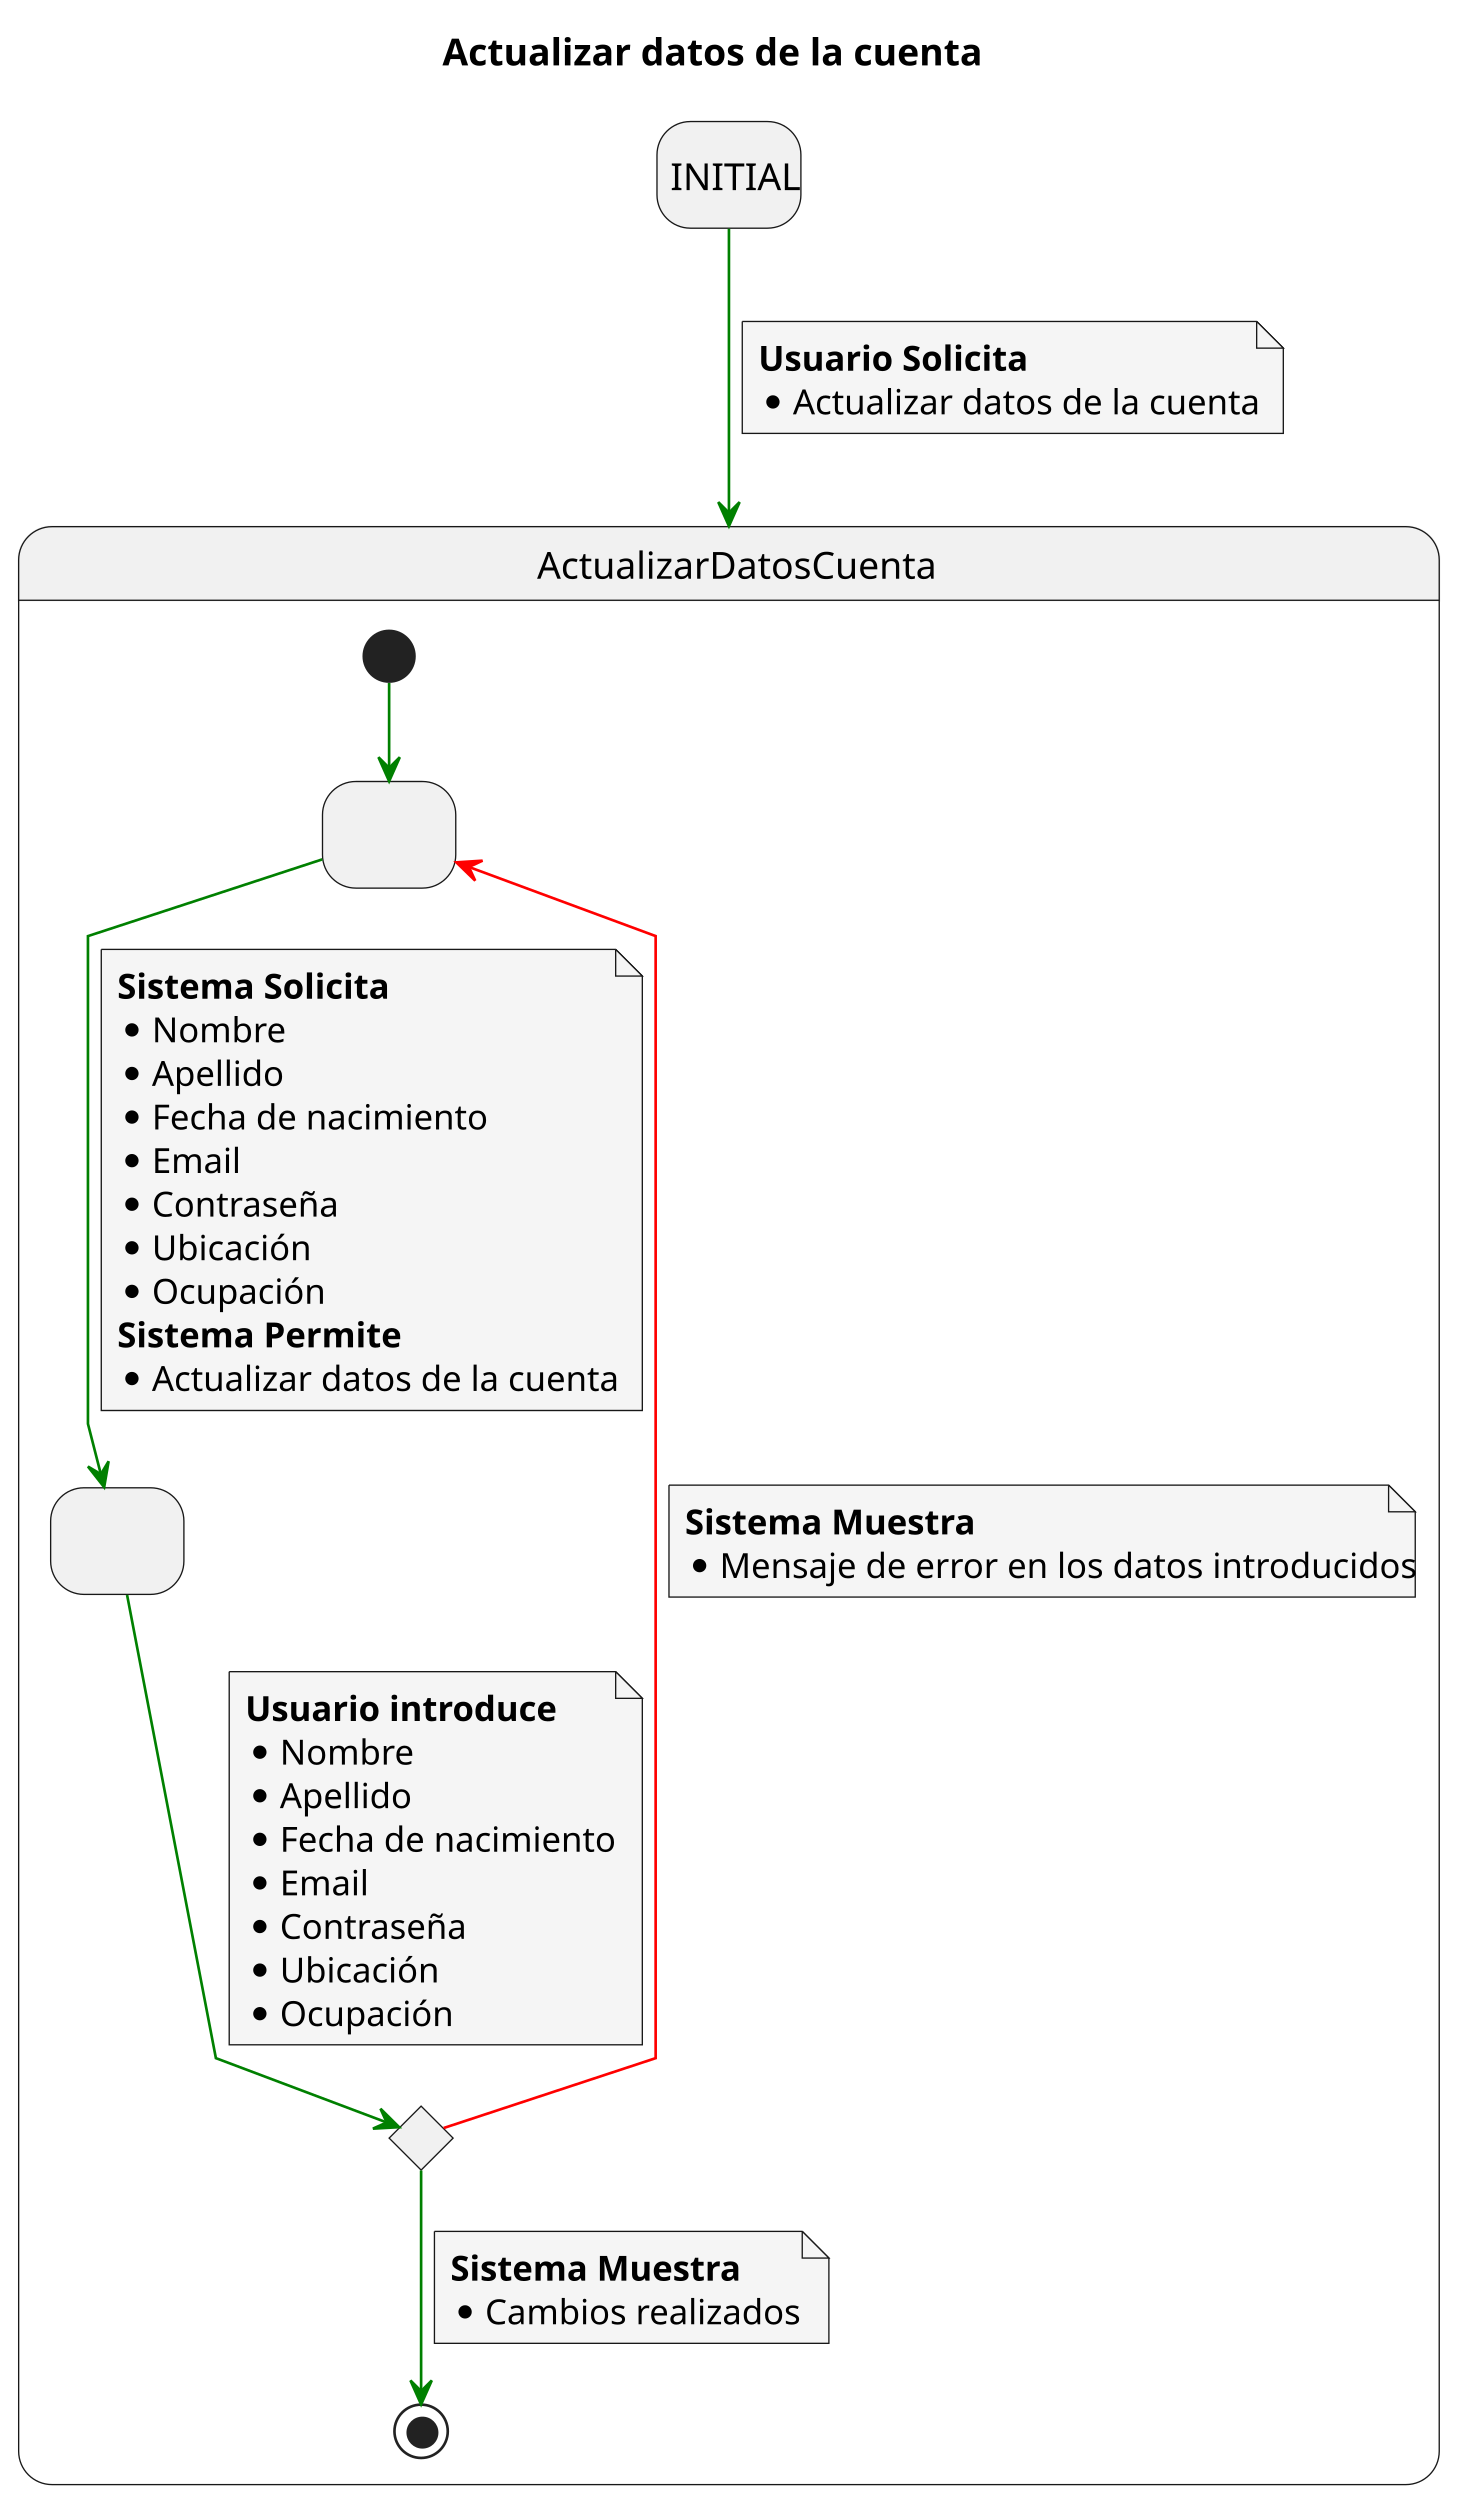
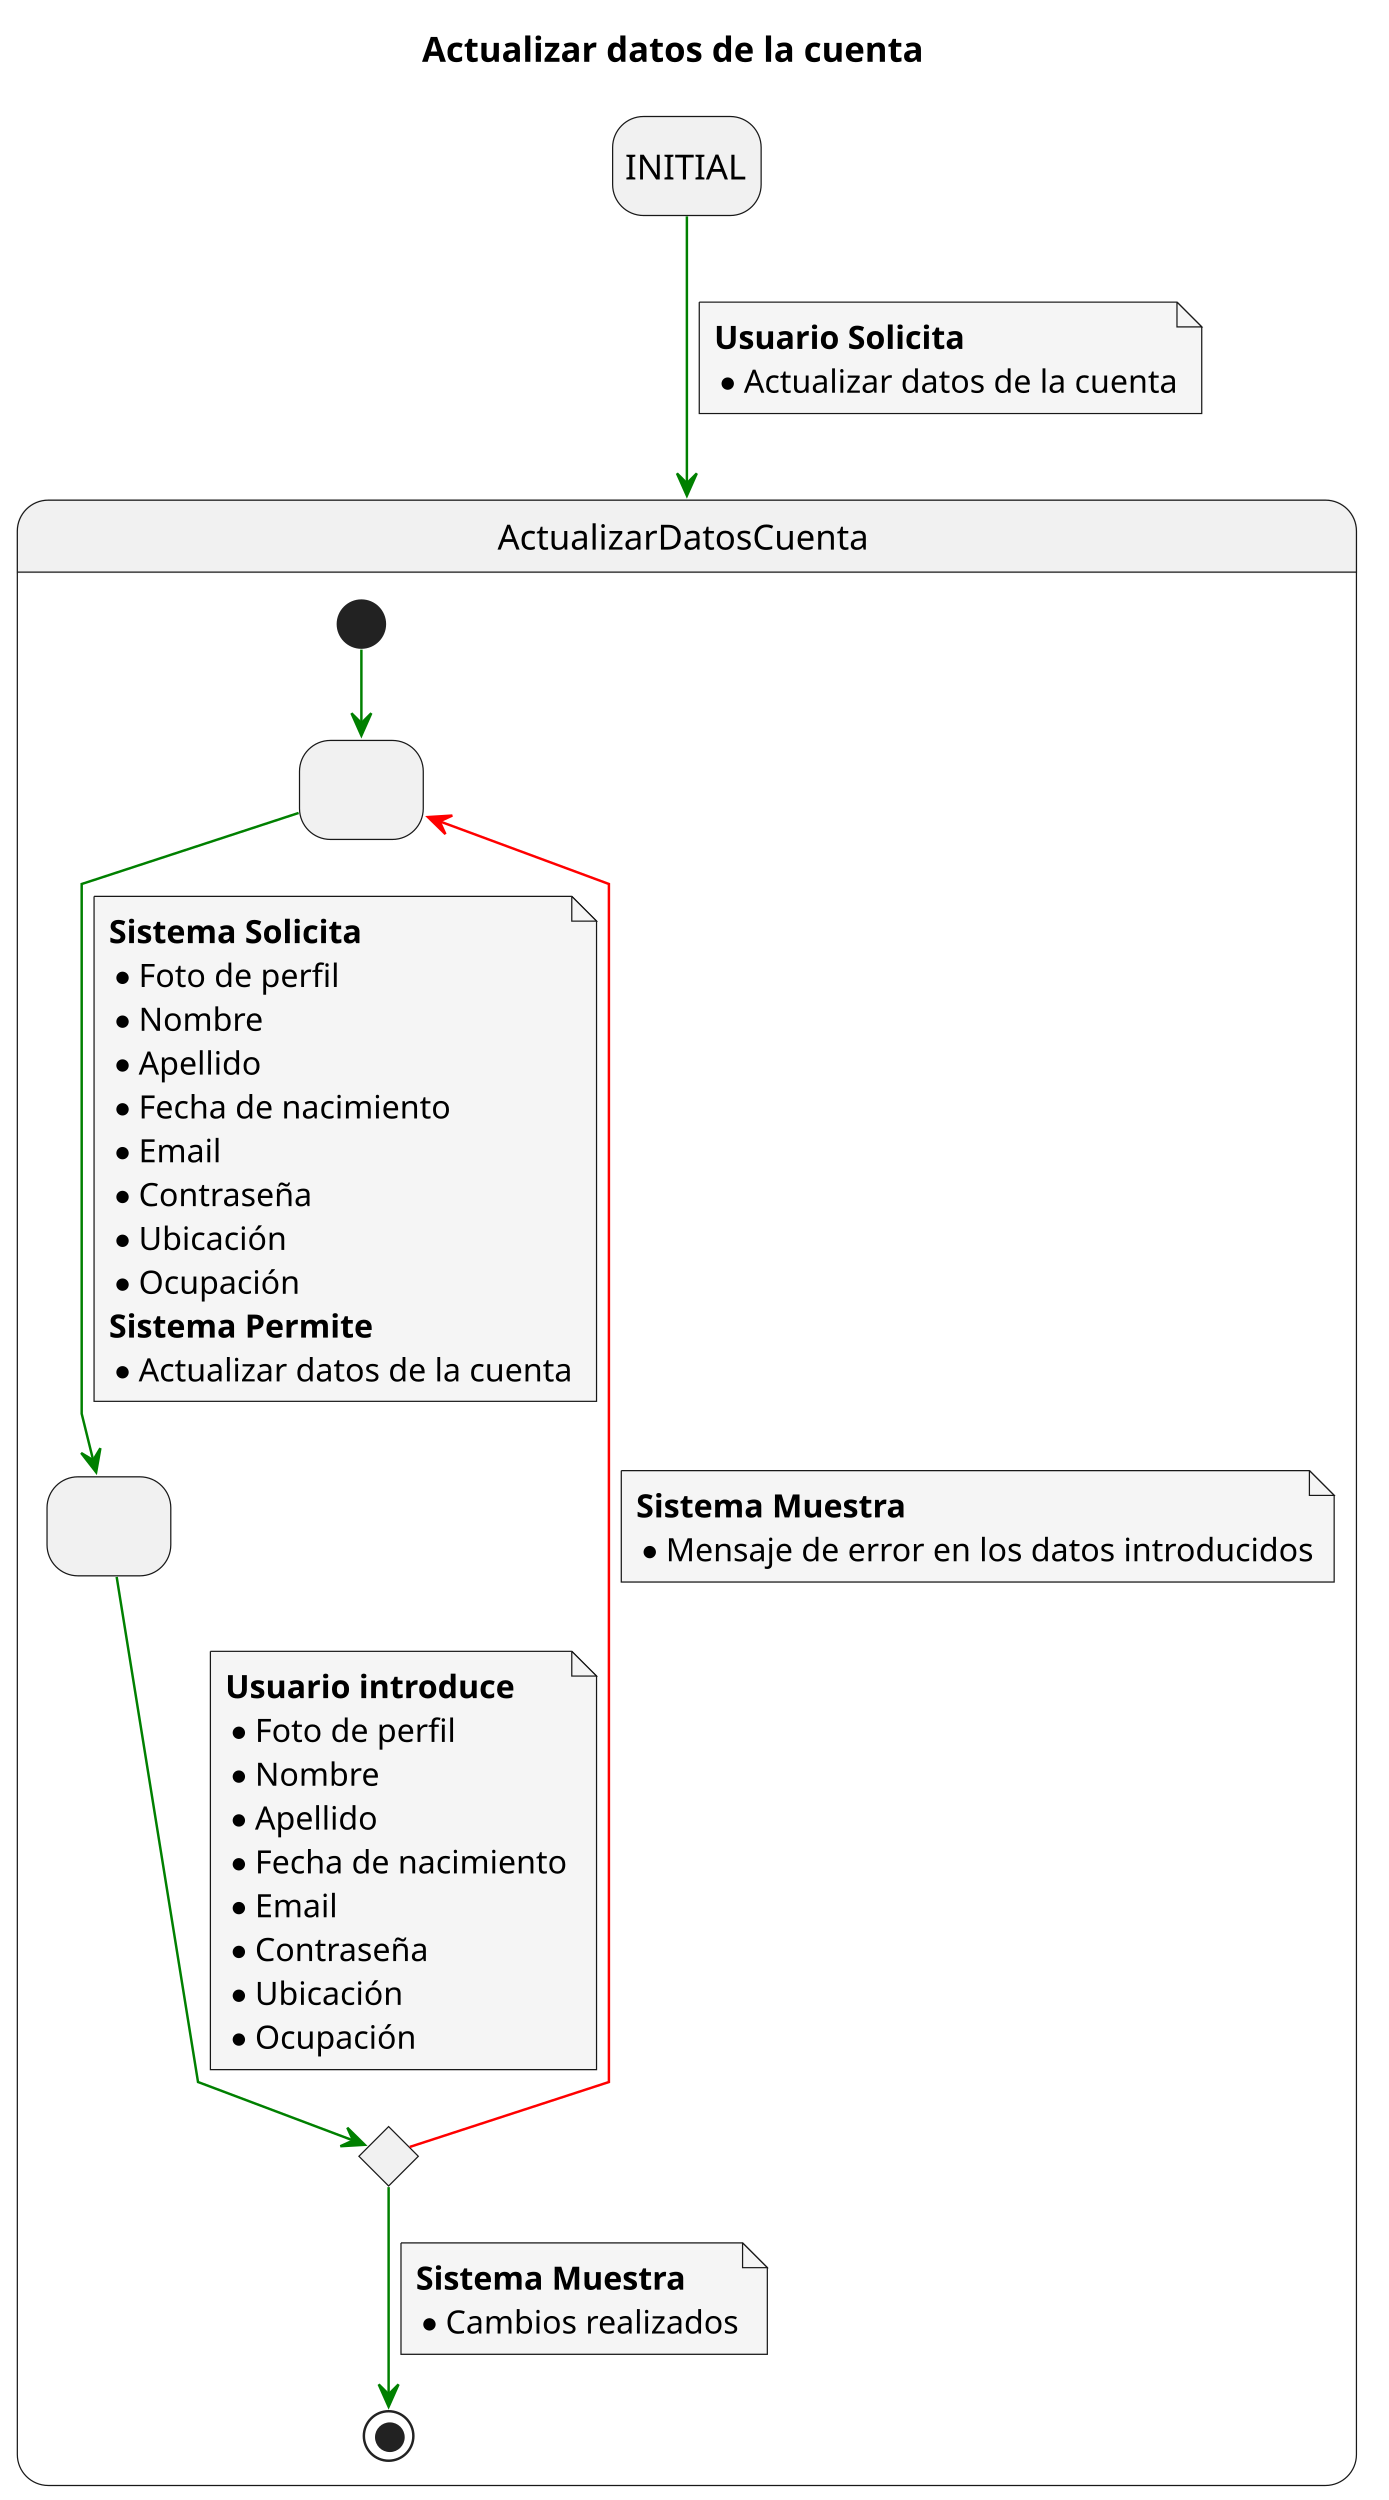
- <svg xmlns="http://www.w3.org/2000/svg" contentStyleType="text/css" height="938px" preserveAspectRatio="none" style="width:553px;height:938px;background:#FFFFFF;" version="1.1" viewBox="0 0 553 938" width="553px" zoomAndPan="magnify">
+ <svg xmlns="http://www.w3.org/2000/svg" contentStyleType="text/css" height="1010px" preserveAspectRatio="none" style="width:561px;height:1010px;background:#FFFFFF;" version="1.1" viewBox="0 0 561 1010" width="561px" zoomAndPan="magnify">
  <defs />
  <g>
-     <rect fill="none" height="27.609" id="_title" style="stroke:none;stroke-width:1.0;" width="211" x="161" y="5" />
-     <text fill="#000000" font-family="sans-serif" font-size="14" font-weight="bold" lengthAdjust="spacing" textLength="201" x="166" y="24.533">Actualizar datos de la cuenta</text>
-     <rect fill="#F1F1F1" height="40" rx="12.5" ry="12.5" style="stroke:#181818;stroke-width:0.5;" width="54" x="246.5" y="45.609" />
-     <text fill="#000000" font-family="sans-serif" font-size="14" lengthAdjust="spacing" textLength="44" x="251.5" y="71.338">INITIAL</text>
-     <path d="M19.5,197.609 L527.5,197.609 A12.5,12.5 0 0 1 540,210.109 L540,225.219 L7,225.219 L7,210.109 A12.5,12.5 0 0 1 19.5,197.609 " fill="#F1F1F1" style="stroke:#F1F1F1;stroke-width:1.0;" />
-     <rect fill="none" height="734.609" rx="12.5" ry="12.5" style="stroke:#181818;stroke-width:0.5;" width="533" x="7" y="197.609" />
-     <line style="stroke:#181818;stroke-width:0.5;" x1="7" x2="540" y1="225.219" y2="225.219" />
-     <text fill="#000000" font-family="sans-serif" font-size="14" lengthAdjust="spacing" textLength="144" x="201.5" y="217.143">ActualizarDatosCuenta</text>
-     <rect fill="#F1F1F1" height="40" rx="12.5" ry="12.5" style="stroke:#181818;stroke-width:0.5;" width="50" x="121" y="293.219" />
-     <text fill="#000000" font-family="sans-serif" font-size="14" lengthAdjust="spacing" textLength="4" x="144" y="318.947"> </text>
-     <rect fill="#F1F1F1" height="40" rx="12.5" ry="12.5" style="stroke:#181818;stroke-width:0.5;" width="50" x="19" y="558.219" />
-     <text fill="#000000" font-family="sans-serif" font-size="14" lengthAdjust="spacing" textLength="4" x="42" y="583.947"> </text>
+     <rect fill="none" height="29.068" id="_title" style="stroke:none;stroke-width:1.0;" width="210" x="165.5" y="5" />
+     <text fill="#000000" font-family="sans-serif" font-size="14" font-weight="bold" lengthAdjust="spacing" textLength="200" x="170.5" y="24.966">Actualizar datos de la cuenta</text>
+     <rect fill="#F1F1F1" height="40" rx="12.5" ry="12.5" style="stroke:#181818;stroke-width:0.5;" width="60" x="247.5" y="47.068" />
+     <text fill="#000000" font-family="sans-serif" font-size="14" lengthAdjust="spacing" textLength="50" x="252.5" y="72.5">INITIAL</text>
+     <path d="M19.5,202.068 L535.5,202.068 A12.5,12.5 0 0 1 548,214.568 L548,231.136 L7,231.136 L7,214.568 A12.5,12.5 0 0 1 19.5,202.068 " fill="#F1F1F1" style="stroke:#F1F1F1;stroke-width:1.0;" />
+     <rect fill="none" height="802.068" rx="12.5" ry="12.5" style="stroke:#181818;stroke-width:0.5;" width="541" x="7" y="202.068" />
+     <line style="stroke:#181818;stroke-width:0.5;" x1="7" x2="548" y1="231.136" y2="231.136" />
+     <text fill="#000000" font-family="sans-serif" font-size="14" lengthAdjust="spacing" textLength="153" x="201" y="222.034">ActualizarDatosCuenta</text>
+     <rect fill="#F1F1F1" height="40" rx="12.5" ry="12.5" style="stroke:#181818;stroke-width:0.5;" width="50" x="121" y="299.136" />
+     <text fill="#000000" font-family="sans-serif" font-size="14" lengthAdjust="spacing" textLength="4" x="144" y="324.568"> </text>
+     <rect fill="#F1F1F1" height="40" rx="12.5" ry="12.5" style="stroke:#181818;stroke-width:0.5;" width="50" x="19" y="596.636" />
+     <text fill="#000000" font-family="sans-serif" font-size="14" lengthAdjust="spacing" textLength="4" x="42" y="622.068"> </text>
    <g id="elem_4">
-       <polygon fill="#F1F1F1" points="158,790.219,170,802.219,158,814.219,146,802.219,158,790.219" style="stroke:#181818;stroke-width:0.5;" />
+       <polygon fill="#F1F1F1" points="157,859.136,169,871.136,157,883.136,145,871.136,157,859.136" style="stroke:#181818;stroke-width:0.5;" />
    </g>
-     <ellipse cx="146" cy="246.219" fill="#222222" rx="10" ry="10" style="stroke:none;stroke-width:1.0;" />
-     <ellipse cx="158" cy="912.219" fill="none" rx="10" ry="10" style="stroke:#222222;stroke-width:1.0;" />
-     <ellipse cx="158.5" cy="912.719" fill="#222222" rx="6" ry="6" style="stroke:none;stroke-width:1.0;" />
+     <ellipse cx="146" cy="252.136" fill="#222222" rx="10" ry="10" style="stroke:none;stroke-width:1.0;" />
+     <ellipse cx="157" cy="984.136" fill="none" rx="10" ry="10" style="stroke:#222222;stroke-width:1.0;" />
+     <ellipse cx="157.5" cy="984.636" fill="#222222" rx="6" ry="6" style="stroke:none;stroke-width:1.0;" />
    <g id="link_*start*ActualizarDatosCuenta_2">
-       <path d="M146,256.259 C146,264.409 146,276.779 146,287.819 " fill="none" id="*start*ActualizarDatosCuenta-to-2" style="stroke:#008000;stroke-width:1.0;" />
-       <polygon fill="#008000" points="146,293.109,150,284.109,146,288.109,142,284.109,146,293.109" style="stroke:#008000;stroke-width:1.0;" />
+       <path d="M146,262.446 C146,270.236 146,281.736 146,292.266 " fill="none" id="*start*ActualizarDatosCuenta-to-2" style="stroke:#008000;stroke-width:1.0;" />
+       <polygon fill="#008000" points="146,297.146,150,288.146,146,292.146,142,288.146,146,297.146" style="stroke:#008000;stroke-width:1.0;" />
    </g>
    <g id="link_2_3">
-       <path d="M120.92,322.429 C87.63,333.329 33,351.219 33,351.219 C33,351.219 33,534.219 33,534.219 C33,534.219 35.33,543.309 37.84,553.139 " fill="none" id="2-to-3" style="stroke:#008000;stroke-width:1.0;" />
-       <polygon fill="#008000" points="39.08,557.979,40.751,548.273,37.854,553.131,32.995,550.234,39.08,557.979" style="stroke:#008000;stroke-width:1.0;" />
-       <path d="M38,356.219 L38,529.219 L241,529.219 L241,366.219 L231,356.219 L38,356.219 " fill="#F5F5F5" style="stroke:#181818;stroke-width:0.5;" />
-       <path d="M231,356.219 L231,366.219 L241,366.219 L231,356.219 " fill="#F5F5F5" style="stroke:#181818;stroke-width:0.5;" />
-       <text fill="#000000" font-family="sans-serif" font-size="13" font-weight="bold" lengthAdjust="spacing" textLength="103" x="44" y="374.714">Sistema Solicita</text>
-       <ellipse cx="49.5" cy="386.422" fill="#000000" rx="2.5" ry="2.5" style="stroke:#000000;stroke-width:0.0;" />
-       <text fill="#000000" font-family="sans-serif" font-size="13" lengthAdjust="spacing" textLength="45" x="57" y="391.065">Nombre</text>
-       <ellipse cx="49.5" cy="402.773" fill="#000000" rx="2.5" ry="2.5" style="stroke:#000000;stroke-width:0.0;" />
-       <text fill="#000000" font-family="sans-serif" font-size="13" lengthAdjust="spacing" textLength="46" x="57" y="407.417">Apellido</text>
-       <ellipse cx="49.5" cy="419.125" fill="#000000" rx="2.5" ry="2.5" style="stroke:#000000;stroke-width:0.0;" />
-       <text fill="#000000" font-family="sans-serif" font-size="13" lengthAdjust="spacing" textLength="121" x="57" y="423.769">Fecha de nacimiento</text>
-       <ellipse cx="49.5" cy="435.477" fill="#000000" rx="2.5" ry="2.5" style="stroke:#000000;stroke-width:0.0;" />
-       <text fill="#000000" font-family="sans-serif" font-size="13" lengthAdjust="spacing" textLength="33" x="57" y="440.12">Email</text>
-       <ellipse cx="49.5" cy="451.828" fill="#000000" rx="2.5" ry="2.5" style="stroke:#000000;stroke-width:0.0;" />
-       <text fill="#000000" font-family="sans-serif" font-size="13" lengthAdjust="spacing" textLength="66" x="57" y="456.472">Contraseña</text>
-       <ellipse cx="49.5" cy="468.18" fill="#000000" rx="2.5" ry="2.5" style="stroke:#000000;stroke-width:0.0;" />
-       <text fill="#000000" font-family="sans-serif" font-size="13" lengthAdjust="spacing" textLength="57" x="57" y="472.823">Ubicación</text>
-       <ellipse cx="49.5" cy="484.531" fill="#000000" rx="2.5" ry="2.5" style="stroke:#000000;stroke-width:0.0;" />
-       <text fill="#000000" font-family="sans-serif" font-size="13" lengthAdjust="spacing" textLength="62" x="57" y="489.175">Ocupación</text>
-       <text fill="#000000" font-family="sans-serif" font-size="13" font-weight="bold" lengthAdjust="spacing" textLength="105" x="44" y="505.526">Sistema Permite</text>
-       <ellipse cx="49.5" cy="517.234" fill="#000000" rx="2.5" ry="2.5" style="stroke:#000000;stroke-width:0.0;" />
-       <text fill="#000000" font-family="sans-serif" font-size="13" lengthAdjust="spacing" textLength="169" x="57" y="521.878">Actualizar datos de la cuenta</text>
+       <path d="M120.64,328.436 C87.32,339.346 33,357.136 33,357.136 C33,357.136 33,571.136 33,571.136 C33,571.136 35.22,580.136 37.67,590.036 " fill="none" id="2-to-3" style="stroke:#008000;stroke-width:1.0;" />
+       <polygon fill="#008000" points="38.84,594.776,40.558,585.078,37.637,589.923,32.793,587.002,38.84,594.776" style="stroke:#008000;stroke-width:1.0;" />
+       <path d="M38,362.136 L38,566.136 L241,566.136 L241,372.136 L231,362.136 L38,362.136 " fill="#F5F5F5" style="stroke:#181818;stroke-width:0.5;" />
+       <path d="M231,362.136 L231,372.136 L241,372.136 L231,362.136 " fill="#F5F5F5" style="stroke:#181818;stroke-width:0.5;" />
+       <text fill="#000000" font-family="sans-serif" font-size="13" font-weight="bold" lengthAdjust="spacing" textLength="103" x="44" y="381.033">Sistema Solicita</text>
+       <ellipse cx="49.5" cy="395.048" fill="#000000" rx="2.5" ry="2.5" style="stroke:#000000;stroke-width:0.0;" />
+       <text fill="#000000" font-family="sans-serif" font-size="13" lengthAdjust="spacing" textLength="79" x="56" y="398.739">Foto de perfil</text>
+       <ellipse cx="49.5" cy="412.754" fill="#000000" rx="2.5" ry="2.5" style="stroke:#000000;stroke-width:0.0;" />
+       <text fill="#000000" font-family="sans-serif" font-size="13" lengthAdjust="spacing" textLength="50" x="56" y="416.445">Nombre</text>
+       <ellipse cx="49.5" cy="430.46" fill="#000000" rx="2.5" ry="2.5" style="stroke:#000000;stroke-width:0.0;" />
+       <text fill="#000000" font-family="sans-serif" font-size="13" lengthAdjust="spacing" textLength="48" x="56" y="434.151">Apellido</text>
+       <ellipse cx="49.5" cy="448.166" fill="#000000" rx="2.5" ry="2.5" style="stroke:#000000;stroke-width:0.0;" />
+       <text fill="#000000" font-family="sans-serif" font-size="13" lengthAdjust="spacing" textLength="123" x="56" y="451.857">Fecha de nacimiento</text>
+       <ellipse cx="49.5" cy="465.872" fill="#000000" rx="2.5" ry="2.5" style="stroke:#000000;stroke-width:0.0;" />
+       <text fill="#000000" font-family="sans-serif" font-size="13" lengthAdjust="spacing" textLength="32" x="56" y="469.563">Email</text>
+       <ellipse cx="49.5" cy="483.578" fill="#000000" rx="2.5" ry="2.5" style="stroke:#000000;stroke-width:0.0;" />
+       <text fill="#000000" font-family="sans-serif" font-size="13" lengthAdjust="spacing" textLength="69" x="56" y="487.269">Contraseña</text>
+       <ellipse cx="49.5" cy="501.284" fill="#000000" rx="2.5" ry="2.5" style="stroke:#000000;stroke-width:0.0;" />
+       <text fill="#000000" font-family="sans-serif" font-size="13" lengthAdjust="spacing" textLength="59" x="56" y="504.975">Ubicación</text>
+       <ellipse cx="49.5" cy="518.99" fill="#000000" rx="2.5" ry="2.5" style="stroke:#000000;stroke-width:0.0;" />
+       <text fill="#000000" font-family="sans-serif" font-size="13" lengthAdjust="spacing" textLength="64" x="56" y="522.681">Ocupación</text>
+       <text fill="#000000" font-family="sans-serif" font-size="13" font-weight="bold" lengthAdjust="spacing" textLength="108" x="44" y="540.387">Sistema Permite</text>
+       <ellipse cx="49.5" cy="554.402" fill="#000000" rx="2.5" ry="2.5" style="stroke:#000000;stroke-width:0.0;" />
+       <text fill="#000000" font-family="sans-serif" font-size="13" lengthAdjust="spacing" textLength="170" x="56" y="558.093">Actualizar datos de la cuenta</text>
    </g>
    <g id="link_3_4">
-       <path d="M47.68,598.429 C57.04,647.249 81,772.219 81,772.219 C81,772.219 122.91,787.999 144.89,796.279 " fill="none" id="3-to-4" style="stroke:#008000;stroke-width:1.0;" />
-       <polygon fill="#008000" points="149.76,798.119,142.763,791.188,145.085,796.346,139.927,798.668,149.76,798.119" style="stroke:#008000;stroke-width:1.0;" />
-       <path d="M86,627.219 L86,767.219 L241,767.219 L241,637.219 L231,627.219 L86,627.219 " fill="#F5F5F5" style="stroke:#181818;stroke-width:0.5;" />
-       <path d="M231,627.219 L231,637.219 L241,637.219 L231,627.219 " fill="#F5F5F5" style="stroke:#181818;stroke-width:0.5;" />
-       <text fill="#000000" font-family="sans-serif" font-size="13" font-weight="bold" lengthAdjust="spacing" textLength="112" x="92" y="645.714">Usuario introduce</text>
-       <ellipse cx="97.5" cy="657.422" fill="#000000" rx="2.5" ry="2.5" style="stroke:#000000;stroke-width:0.0;" />
-       <text fill="#000000" font-family="sans-serif" font-size="13" lengthAdjust="spacing" textLength="45" x="105" y="662.065">Nombre</text>
-       <ellipse cx="97.5" cy="673.773" fill="#000000" rx="2.5" ry="2.5" style="stroke:#000000;stroke-width:0.0;" />
-       <text fill="#000000" font-family="sans-serif" font-size="13" lengthAdjust="spacing" textLength="46" x="105" y="678.417">Apellido</text>
-       <ellipse cx="97.5" cy="690.125" fill="#000000" rx="2.5" ry="2.5" style="stroke:#000000;stroke-width:0.0;" />
-       <text fill="#000000" font-family="sans-serif" font-size="13" lengthAdjust="spacing" textLength="121" x="105" y="694.769">Fecha de nacimiento</text>
-       <ellipse cx="97.5" cy="706.477" fill="#000000" rx="2.5" ry="2.5" style="stroke:#000000;stroke-width:0.0;" />
-       <text fill="#000000" font-family="sans-serif" font-size="13" lengthAdjust="spacing" textLength="33" x="105" y="711.12">Email</text>
-       <ellipse cx="97.5" cy="722.828" fill="#000000" rx="2.5" ry="2.5" style="stroke:#000000;stroke-width:0.0;" />
-       <text fill="#000000" font-family="sans-serif" font-size="13" lengthAdjust="spacing" textLength="66" x="105" y="727.472">Contraseña</text>
-       <ellipse cx="97.5" cy="739.18" fill="#000000" rx="2.5" ry="2.5" style="stroke:#000000;stroke-width:0.0;" />
-       <text fill="#000000" font-family="sans-serif" font-size="13" lengthAdjust="spacing" textLength="57" x="105" y="743.823">Ubicación</text>
-       <ellipse cx="97.5" cy="755.531" fill="#000000" rx="2.5" ry="2.5" style="stroke:#000000;stroke-width:0.0;" />
-       <text fill="#000000" font-family="sans-serif" font-size="13" lengthAdjust="spacing" textLength="62" x="105" y="760.175">Ocupación</text>
+       <path d="M47.13,637.076 C55.89,691.456 80,841.136 80,841.136 C80,841.136 120.5,856.386 142.76,864.776 " fill="none" id="3-to-4" style="stroke:#008000;stroke-width:1.0;" />
+       <polygon fill="#008000" points="147.34,866.496,140.317,859.59,142.658,864.74,137.508,867.081,147.34,866.496" style="stroke:#008000;stroke-width:1.0;" />
+       <path d="M85,667.136 L85,836.136 L241,836.136 L241,677.136 L231,667.136 L85,667.136 " fill="#F5F5F5" style="stroke:#181818;stroke-width:0.5;" />
+       <path d="M231,667.136 L231,677.136 L241,677.136 L231,667.136 " fill="#F5F5F5" style="stroke:#181818;stroke-width:0.5;" />
+       <text fill="#000000" font-family="sans-serif" font-size="13" font-weight="bold" lengthAdjust="spacing" textLength="119" x="91" y="686.033">Usuario introduce</text>
+       <ellipse cx="96.5" cy="700.048" fill="#000000" rx="2.5" ry="2.5" style="stroke:#000000;stroke-width:0.0;" />
+       <text fill="#000000" font-family="sans-serif" font-size="13" lengthAdjust="spacing" textLength="79" x="103" y="703.739">Foto de perfil</text>
+       <ellipse cx="96.5" cy="717.754" fill="#000000" rx="2.5" ry="2.5" style="stroke:#000000;stroke-width:0.0;" />
+       <text fill="#000000" font-family="sans-serif" font-size="13" lengthAdjust="spacing" textLength="50" x="103" y="721.445">Nombre</text>
+       <ellipse cx="96.5" cy="735.46" fill="#000000" rx="2.5" ry="2.5" style="stroke:#000000;stroke-width:0.0;" />
+       <text fill="#000000" font-family="sans-serif" font-size="13" lengthAdjust="spacing" textLength="48" x="103" y="739.151">Apellido</text>
+       <ellipse cx="96.5" cy="753.166" fill="#000000" rx="2.5" ry="2.5" style="stroke:#000000;stroke-width:0.0;" />
+       <text fill="#000000" font-family="sans-serif" font-size="13" lengthAdjust="spacing" textLength="123" x="103" y="756.857">Fecha de nacimiento</text>
+       <ellipse cx="96.5" cy="770.872" fill="#000000" rx="2.5" ry="2.5" style="stroke:#000000;stroke-width:0.0;" />
+       <text fill="#000000" font-family="sans-serif" font-size="13" lengthAdjust="spacing" textLength="32" x="103" y="774.563">Email</text>
+       <ellipse cx="96.5" cy="788.578" fill="#000000" rx="2.5" ry="2.5" style="stroke:#000000;stroke-width:0.0;" />
+       <text fill="#000000" font-family="sans-serif" font-size="13" lengthAdjust="spacing" textLength="69" x="103" y="792.269">Contraseña</text>
+       <ellipse cx="96.5" cy="806.284" fill="#000000" rx="2.5" ry="2.5" style="stroke:#000000;stroke-width:0.0;" />
+       <text fill="#000000" font-family="sans-serif" font-size="13" lengthAdjust="spacing" textLength="59" x="103" y="809.975">Ubicación</text>
+       <ellipse cx="96.5" cy="823.99" fill="#000000" rx="2.5" ry="2.5" style="stroke:#000000;stroke-width:0.0;" />
+       <text fill="#000000" font-family="sans-serif" font-size="13" lengthAdjust="spacing" textLength="64" x="103" y="827.681">Ocupación</text>
    </g>
    <g id="link_4_*end*ActualizarDatosCuenta">
-       <path d="M158,814.369 C158,834.149 158,875.309 158,897.059 " fill="none" id="4-to-*end*ActualizarDatosCuenta" style="stroke:#008000;stroke-width:1.0;" />
-       <polygon fill="#008000" points="158,902.139,162,893.139,158,897.139,154,893.139,158,902.139" style="stroke:#008000;stroke-width:1.0;" />
-       <path d="M163,837.219 L163,879.219 L311,879.219 L311,847.219 L301,837.219 L163,837.219 " fill="#F5F5F5" style="stroke:#181818;stroke-width:0.5;" />
-       <path d="M301,837.219 L301,847.219 L311,847.219 L301,837.219 " fill="#F5F5F5" style="stroke:#181818;stroke-width:0.5;" />
-       <text fill="#000000" font-family="sans-serif" font-size="13" font-weight="bold" lengthAdjust="spacing" textLength="105" x="169" y="855.714">Sistema Muestra</text>
-       <ellipse cx="174.5" cy="867.422" fill="#000000" rx="2.5" ry="2.5" style="stroke:#000000;stroke-width:0.0;" />
-       <text fill="#000000" font-family="sans-serif" font-size="13" lengthAdjust="spacing" textLength="114" x="182" y="872.065">Cambios realizados</text>
+       <path d="M157,883.596 C157,903.576 157,944.806 157,967.426 " fill="none" id="4-to-*end*ActualizarDatosCuenta" style="stroke:#008000;stroke-width:1.0;" />
+       <polygon fill="#008000" points="157,972.296,161,963.296,157,967.296,153,963.296,157,972.296" style="stroke:#008000;stroke-width:1.0;" />
+       <path d="M162,906.136 L162,951.136 L310,951.136 L310,916.136 L300,906.136 L162,906.136 " fill="#F5F5F5" style="stroke:#181818;stroke-width:0.5;" />
+       <path d="M300,906.136 L300,916.136 L310,916.136 L300,906.136 " fill="#F5F5F5" style="stroke:#181818;stroke-width:0.5;" />
+       <text fill="#000000" font-family="sans-serif" font-size="13" font-weight="bold" lengthAdjust="spacing" textLength="110" x="168" y="925.033">Sistema Muestra</text>
+       <ellipse cx="173.5" cy="939.048" fill="#000000" rx="2.5" ry="2.5" style="stroke:#000000;stroke-width:0.0;" />
+       <text fill="#000000" font-family="sans-serif" font-size="13" lengthAdjust="spacing" textLength="115" x="180" y="942.739">Cambios realizados</text>
    </g>
    <g id="link_4_2">
-       <path d="M166.44,798.439 C188.46,791.179 246,772.219 246,772.219 C246,772.219 246,351.219 246,351.219 C246,351.219 205.66,336.289 176.22,325.399 " fill="none" id="4-to-2" style="stroke:#FF0000;stroke-width:1.0;" />
-       <polygon fill="#FF0000" points="171.23,323.559,178.289,330.426,175.921,325.289,181.058,322.921,171.23,323.559" style="stroke:#FF0000;stroke-width:1.0;" />
-       <path d="M251,557.219 L251,599.219 L531,599.219 L531,567.219 L521,557.219 L251,557.219 " fill="#F5F5F5" style="stroke:#181818;stroke-width:0.5;" />
-       <path d="M521,557.219 L521,567.219 L531,567.219 L521,557.219 " fill="#F5F5F5" style="stroke:#181818;stroke-width:0.5;" />
-       <text fill="#000000" font-family="sans-serif" font-size="13" font-weight="bold" lengthAdjust="spacing" textLength="105" x="257" y="575.714">Sistema Muestra</text>
-       <ellipse cx="262.5" cy="587.422" fill="#000000" rx="2.5" ry="2.5" style="stroke:#000000;stroke-width:0.0;" />
-       <text fill="#000000" font-family="sans-serif" font-size="13" lengthAdjust="spacing" textLength="246" x="270" y="592.065">Mensaje de error en los datos introducidos</text>
+       <path d="M165.53,867.356 C187.81,860.096 246,841.136 246,841.136 C246,841.136 246,357.136 246,357.136 C246,357.136 206.88,342.666 177.58,331.816 " fill="none" id="4-to-2" style="stroke:#FF0000;stroke-width:1.0;" />
+       <polygon fill="#FF0000" points="172.91,330.096,179.951,336.982,177.596,331.839,182.74,329.484,172.91,330.096" style="stroke:#FF0000;stroke-width:1.0;" />
+       <path d="M251,594.136 L251,639.136 L539,639.136 L539,604.136 L529,594.136 L251,594.136 " fill="#F5F5F5" style="stroke:#181818;stroke-width:0.5;" />
+       <path d="M529,594.136 L529,604.136 L539,604.136 L529,594.136 " fill="#F5F5F5" style="stroke:#181818;stroke-width:0.5;" />
+       <text fill="#000000" font-family="sans-serif" font-size="13" font-weight="bold" lengthAdjust="spacing" textLength="110" x="257" y="613.033">Sistema Muestra</text>
+       <ellipse cx="262.5" cy="627.048" fill="#000000" rx="2.5" ry="2.5" style="stroke:#000000;stroke-width:0.0;" />
+       <text fill="#000000" font-family="sans-serif" font-size="13" lengthAdjust="spacing" textLength="255" x="269" y="630.739">Mensaje de error en los datos introducidos</text>
    </g>
    <g id="link_startState_ActualizarDatosCuenta">
-       <path d="M273.5,85.809 C273.5,107.599 273.5,146.189 273.5,192.319 " fill="none" id="startState-to-ActualizarDatosCuenta" style="stroke:#008000;stroke-width:1.0;" />
-       <polygon fill="#008000" points="273.5,197.389,277.5,188.389,273.5,192.389,269.5,188.389,273.5,197.389" style="stroke:#008000;stroke-width:1.0;" />
-       <path d="M278.5,120.609 L278.5,162.609 L481.5,162.609 L481.5,130.609 L471.5,120.609 L278.5,120.609 " fill="#F5F5F5" style="stroke:#181818;stroke-width:0.5;" />
-       <path d="M471.5,120.609 L471.5,130.609 L481.5,130.609 L471.5,120.609 " fill="#F5F5F5" style="stroke:#181818;stroke-width:0.5;" />
-       <text fill="#000000" font-family="sans-serif" font-size="13" font-weight="bold" lengthAdjust="spacing" textLength="100" x="284.5" y="139.105">Usuario Solicita</text>
-       <ellipse cx="290" cy="150.812" fill="#000000" rx="2.5" ry="2.5" style="stroke:#000000;stroke-width:0.0;" />
-       <text fill="#000000" font-family="sans-serif" font-size="13" lengthAdjust="spacing" textLength="169" x="297.5" y="155.456">Actualizar datos de la cuenta</text>
+       <path d="M277.5,87.388 C277.5,109.358 277.5,148.348 277.5,195.378 " fill="none" id="startState-to-ActualizarDatosCuenta" style="stroke:#008000;stroke-width:1.0;" />
+       <polygon fill="#008000" points="277.5,200.248,281.5,191.248,277.5,195.248,273.5,191.248,277.5,200.248" style="stroke:#008000;stroke-width:1.0;" />
+       <path d="M282.5,122.068 L282.5,167.068 L485.5,167.068 L485.5,132.068 L475.5,122.068 L282.5,122.068 " fill="#F5F5F5" style="stroke:#181818;stroke-width:0.5;" />
+       <path d="M475.5,122.068 L475.5,132.068 L485.5,132.068 L475.5,122.068 " fill="#F5F5F5" style="stroke:#181818;stroke-width:0.5;" />
+       <text fill="#000000" font-family="sans-serif" font-size="13" font-weight="bold" lengthAdjust="spacing" textLength="102" x="288.5" y="140.965">Usuario Solicita</text>
+       <ellipse cx="294" cy="154.98" fill="#000000" rx="2.5" ry="2.5" style="stroke:#000000;stroke-width:0.0;" />
+       <text fill="#000000" font-family="sans-serif" font-size="13" lengthAdjust="spacing" textLength="170" x="300.5" y="158.671">Actualizar datos de la cuenta</text>
    </g>
  </g>
</svg>
